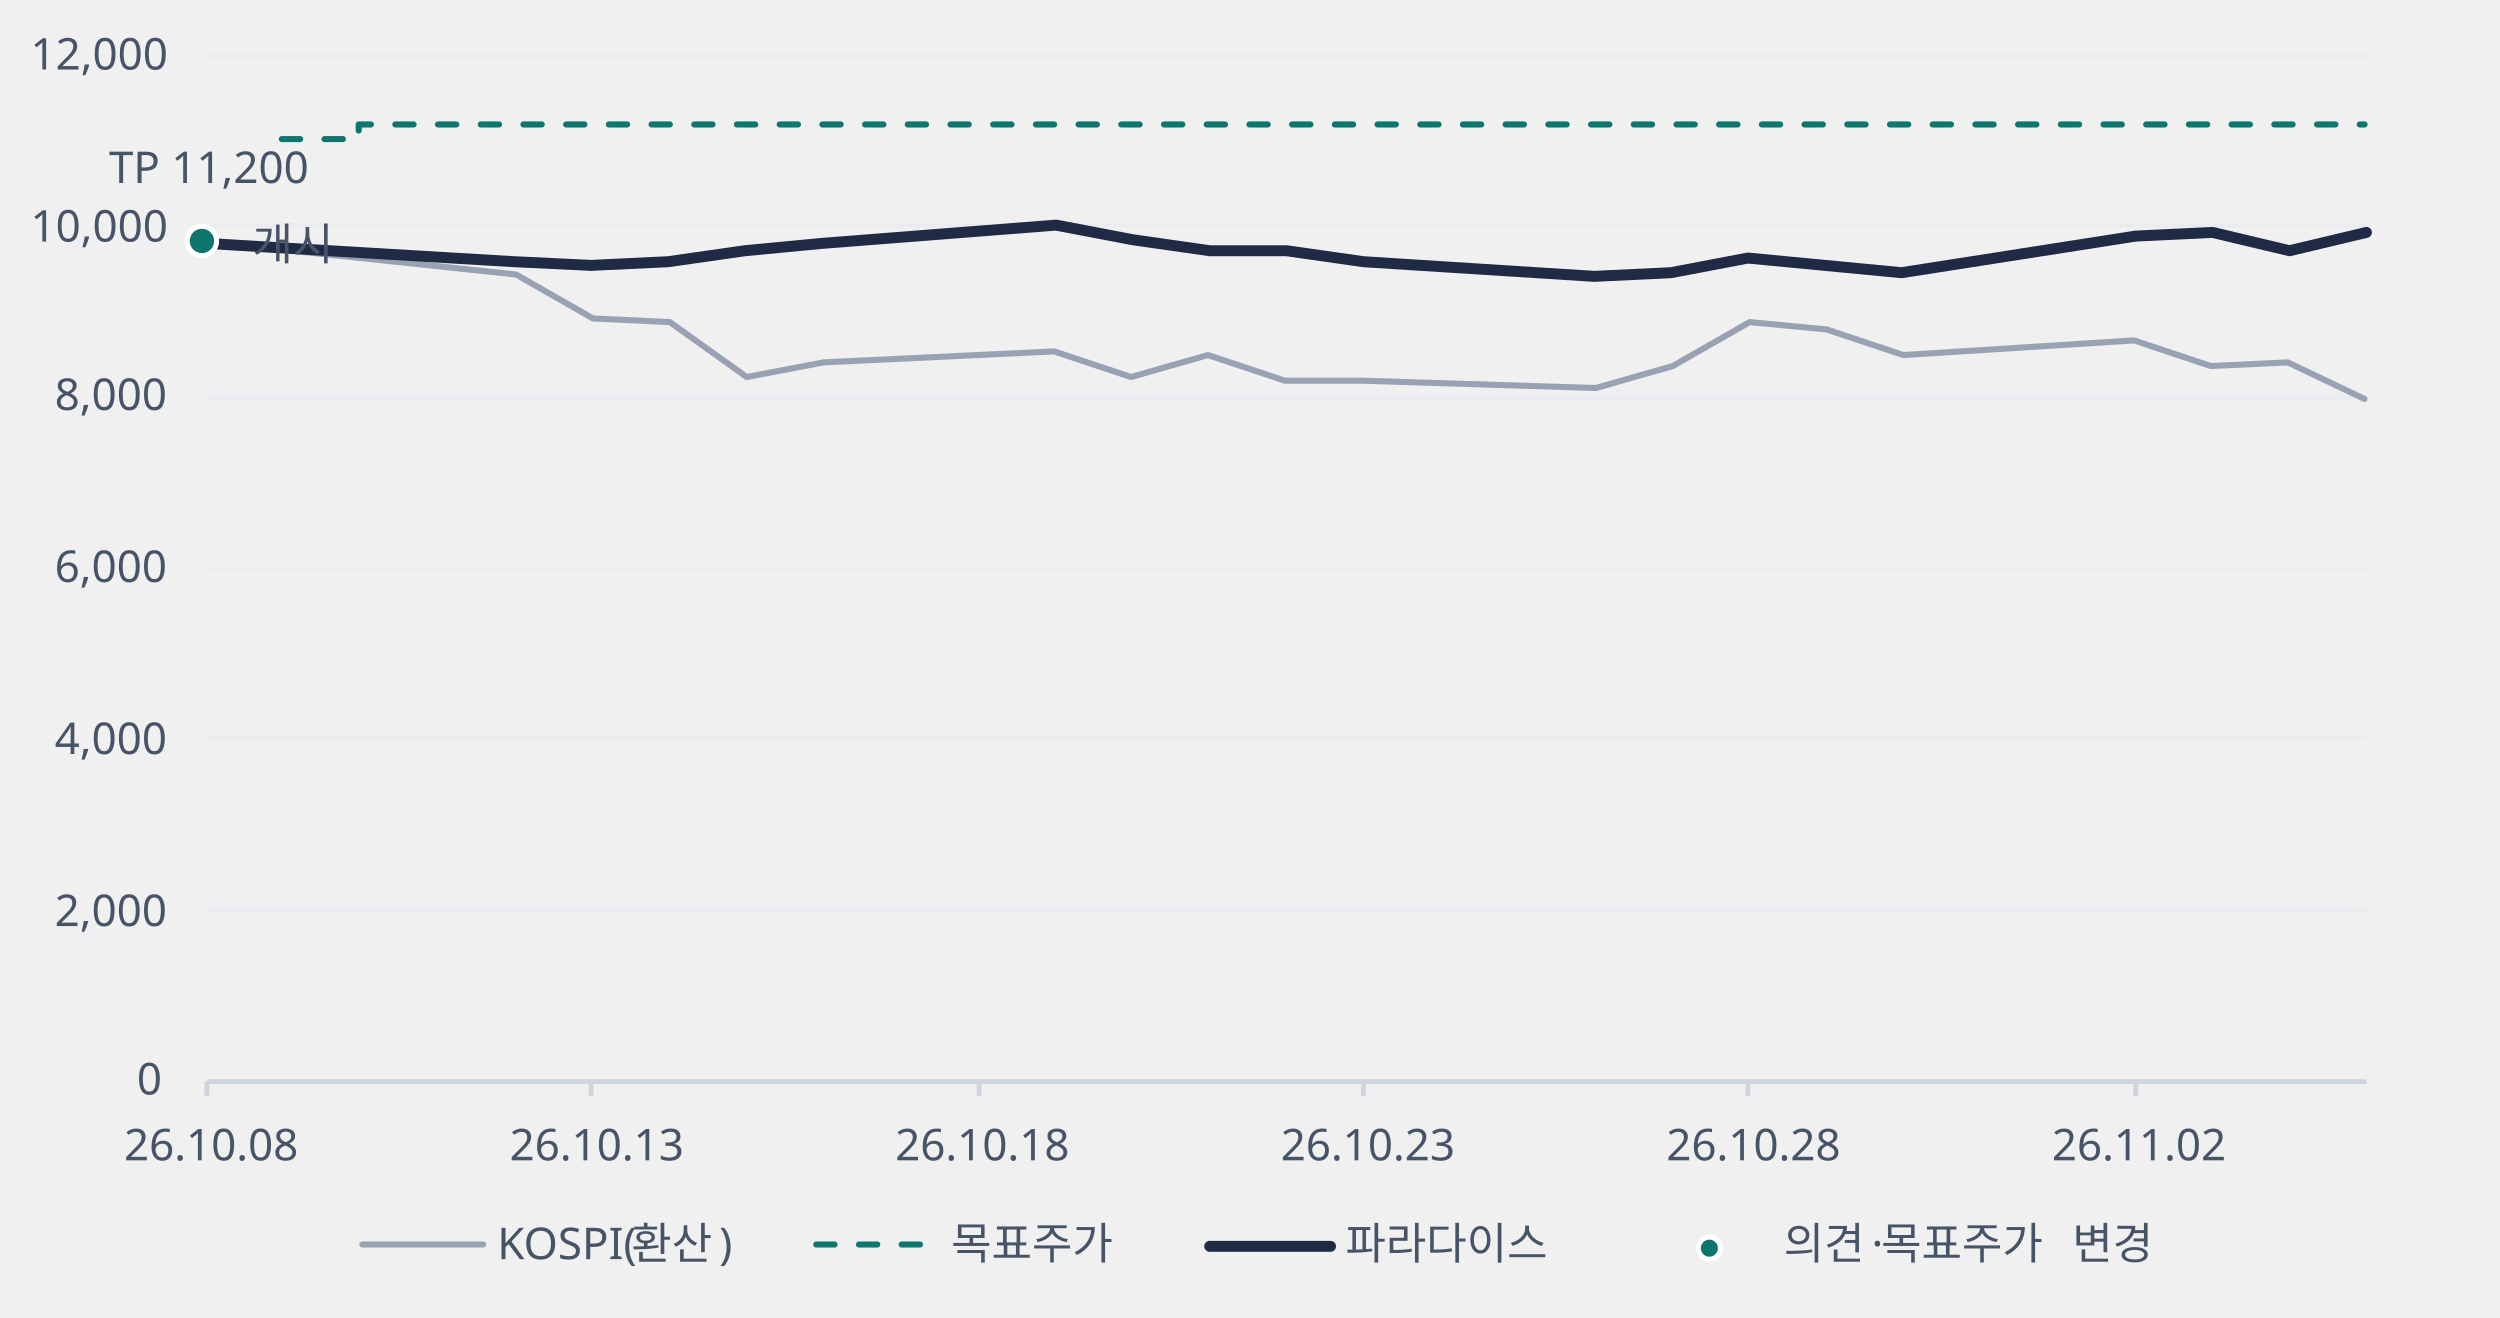
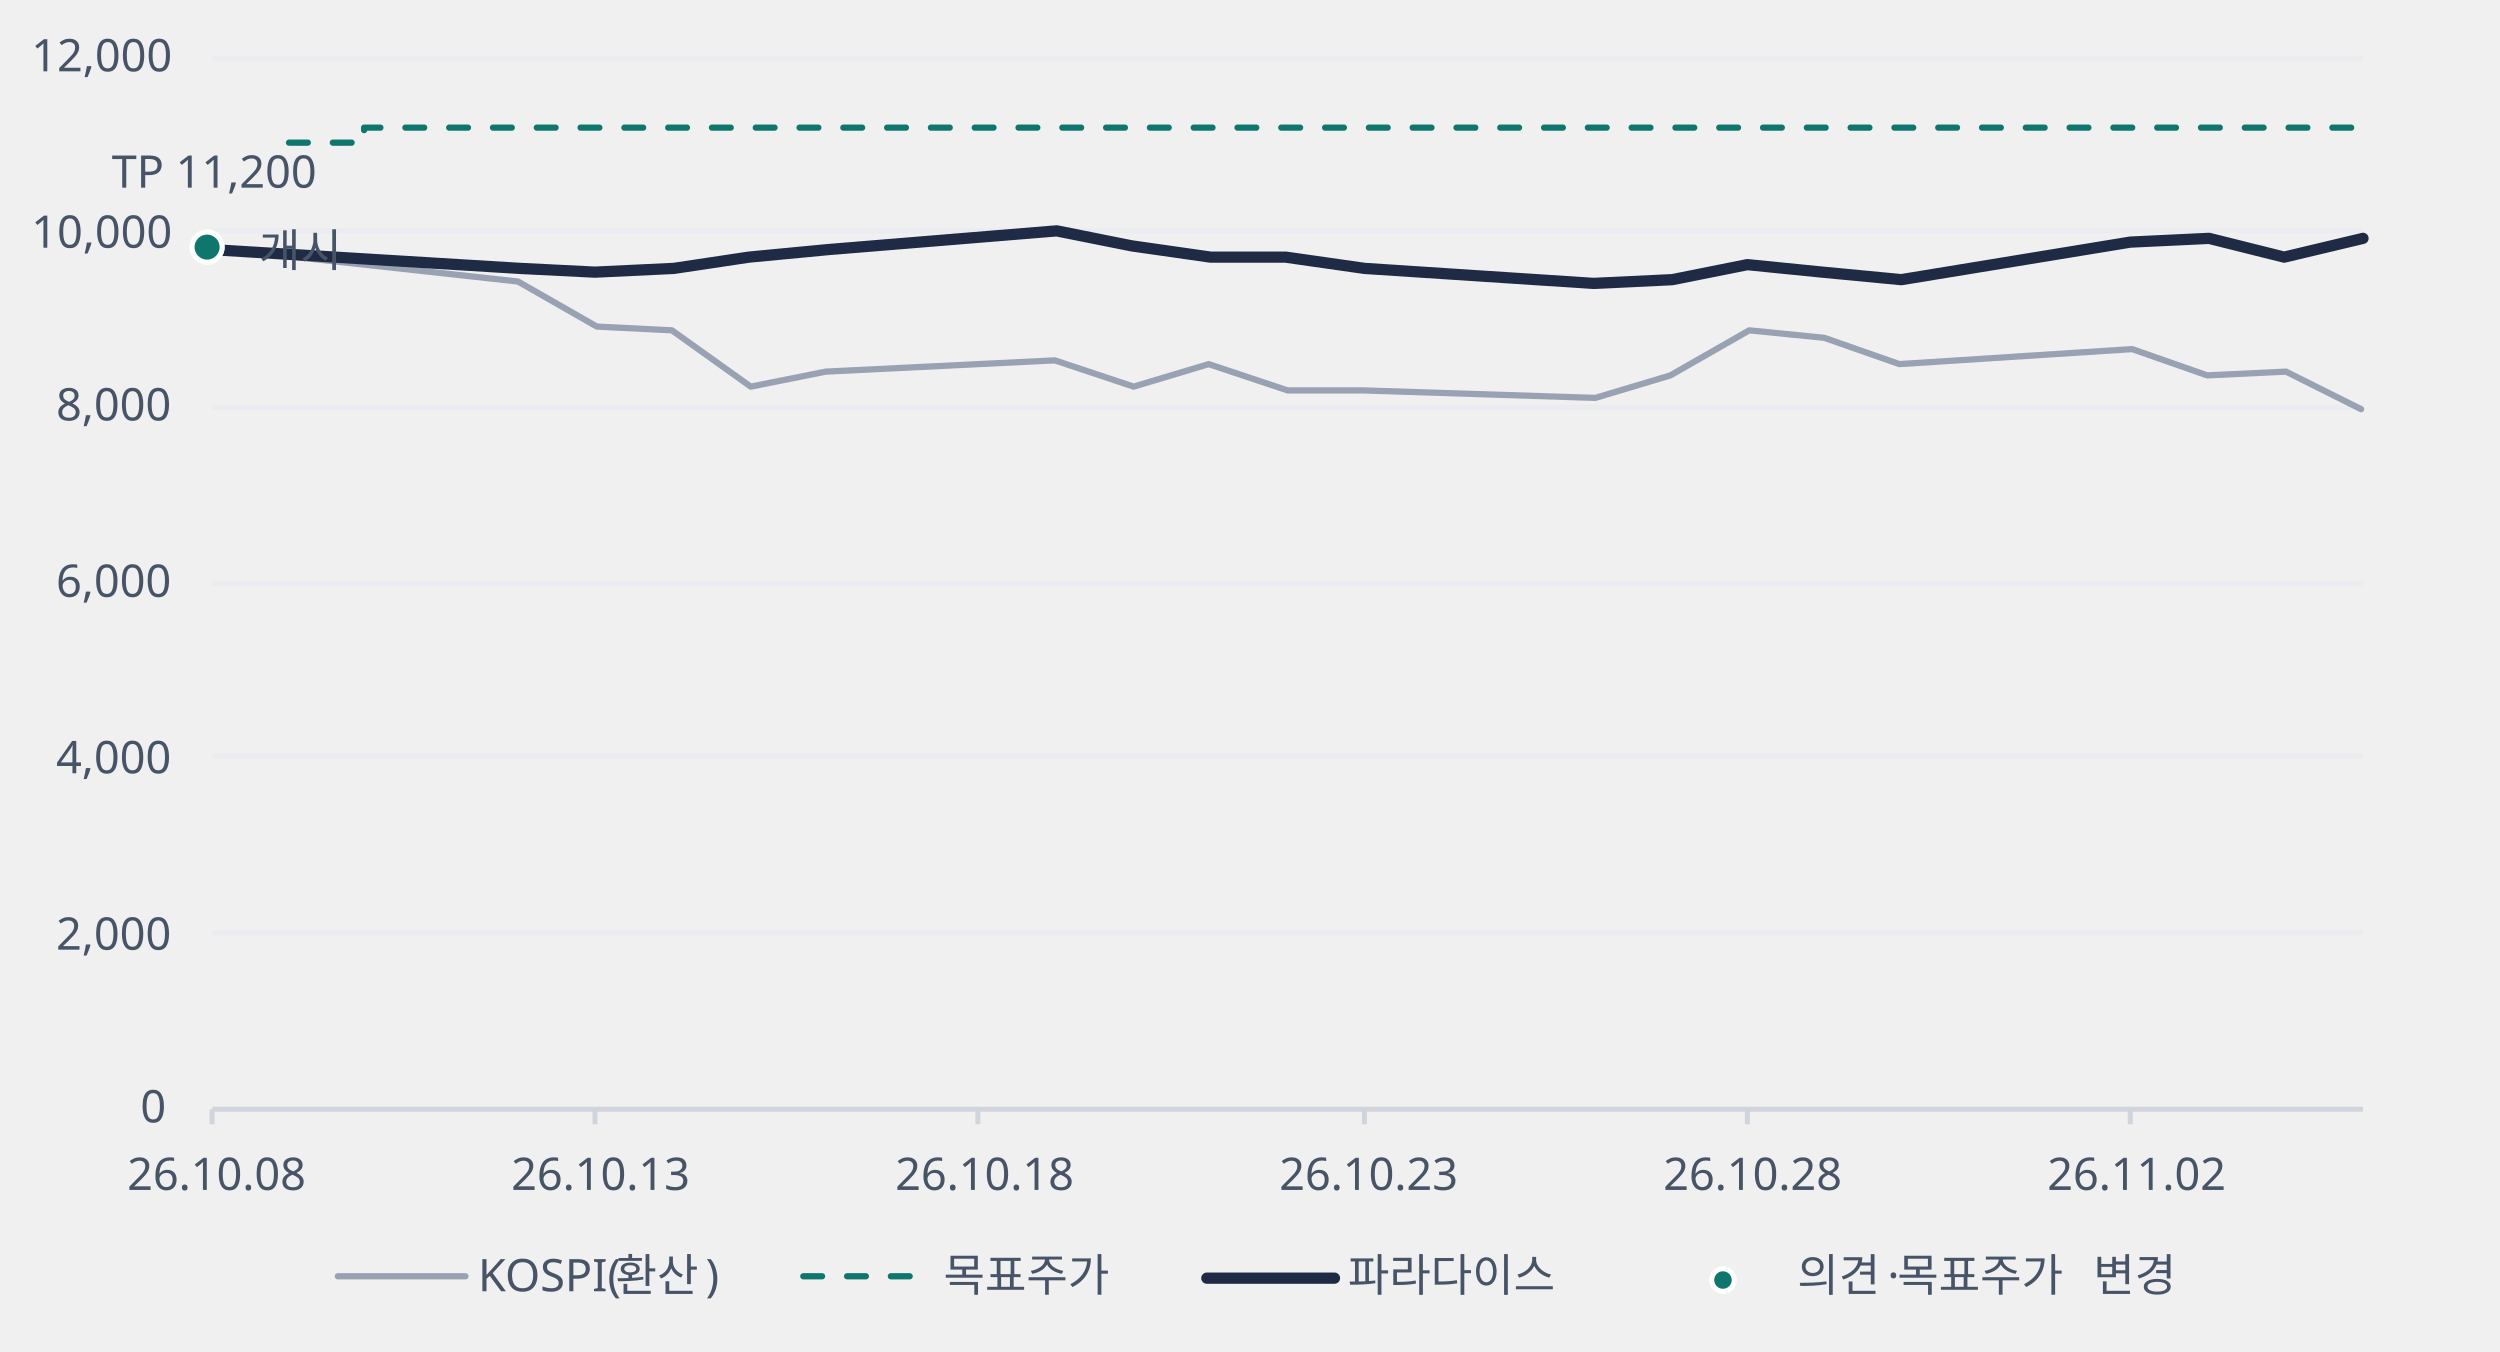
- <svg xmlns="http://www.w3.org/2000/svg" width="683" height="360" xml:space="preserve" overflow="hidden">
+ <svg xmlns="http://www.w3.org/2000/svg" width="666" height="360" xml:space="preserve" overflow="hidden">
  <defs>
    <clipPath id="clip0">
-       <rect x="763" y="13" width="683" height="360" />
+       <rect x="971" y="13" width="666" height="360" />
    </clipPath>
  </defs>
-   <g clip-path="url(#clip0)" transform="translate(-763 -13)">
+   <g clip-path="url(#clip0)" transform="translate(-971 -13)">
    <g>
-       <path d="M819.5 261.5 1409.5 261.5M819.5 214.5 1409.5 214.5M819.5 168.5 1409.5 168.5M819.5 121.5 1409.5 121.5M819.5 74.5 1409.5 74.5M819.5 28.5 1409.5 28.5" stroke="#EAECF0" stroke-width="1.333" stroke-linejoin="round" stroke-miterlimit="10" fill="none" />
+       <path d="M1027.5 261.5 1600.5 261.5M1027.5 214.5 1600.5 214.5M1027.5 168.5 1600.5 168.5M1027.5 121.5 1600.5 121.5M1027.5 74.5 1600.5 74.5M1027.5 28.5 1600.5 28.5" stroke="#EAECF0" stroke-width="1.333" stroke-linejoin="round" stroke-miterlimit="10" fill="none" />
    </g>
    <g>
-       <path d="M819.5 308.5 1409.5 308.5" stroke="#D0D5DD" stroke-width="1.333" stroke-linejoin="round" stroke-miterlimit="10" fill="none" fill-rule="evenodd" />
+       <path d="M1027.5 308.5 1600.5 308.5" stroke="#D0D5DD" stroke-width="1.333" stroke-linejoin="round" stroke-miterlimit="10" fill="none" fill-rule="evenodd" />
    </g>
    <g>
-       <path d="M819.5 308.5 819.5 312.5M924.5 308.5 924.5 312.5M1030.5 308.5 1030.5 312.5M1135.5 308.5 1135.5 312.5M1240.5 308.5 1240.5 312.5M1346.5 308.5 1346.5 312.5" stroke="#D0D5DD" stroke-width="1.333" stroke-linejoin="round" stroke-miterlimit="10" fill="none" />
+       <path d="M1027.5 308.5 1027.5 312.5M1129.5 308.5 1129.5 312.5M1231.5 308.5 1231.5 312.5M1334.5 308.5 1334.5 312.5M1436.5 308.5 1436.5 312.5M1538.5 308.5 1538.5 312.5" stroke="#D0D5DD" stroke-width="1.333" stroke-linejoin="round" stroke-miterlimit="10" fill="none" />
    </g>
    <g>
-       <path d="M819 79 904 88 925 100 946 101 967 116 988 112 1051 109 1072 116 1093 110 1114 117 1135 117 1199 119 1220 113 1241 101 1262 103 1283 110 1346 106 1367 113 1388 112 1409 122" stroke="#98A2B3" stroke-width="1.667" stroke-linecap="round" stroke-linejoin="round" stroke-miterlimit="10" fill="none" />
+       <path d="M1027 79 1109 88 1130 100 1150 101 1171 116 1191 112 1252 109 1273 116 1293 110 1314 117 1334 117 1396 119 1416 113 1437 101 1457 103 1477 110 1539 106 1559 113 1580 112 1600 122" stroke="#98A2B3" stroke-width="1.667" stroke-linecap="round" stroke-linejoin="round" stroke-miterlimit="10" fill="none" />
    </g>
    <g>
-       <path d="M840 51 861 51 861 47 1409 47" stroke="#0F766E" stroke-width="1.667" stroke-linecap="round" stroke-linejoin="round" stroke-miterlimit="10" stroke-dasharray="5 6.667" fill="none" />
+       <path d="M1048 51 1068 51 1068 47 1600 47" stroke="#0F766E" stroke-width="1.667" stroke-linecap="round" stroke-linejoin="round" stroke-miterlimit="10" stroke-dasharray="5 6.667" fill="none" />
    </g>
    <g>
-       <path d="M819.5 79.5 903.5 84.5 924.5 85.5 945.5 84.5 966.5 81.5 987.5 79.5 1051.5 74.5 1072.5 78.5 1093.5 81.5 1114.5 81.5 1135.5 84.5 1198.5 88.5 1219.5 87.5 1240.5 83.5 1261.5 85.5 1282.5 87.5 1346.5 77.5 1367.5 76.5 1388.5 81.5 1409.5 76.5" stroke="#1F2A44" stroke-width="3" stroke-linecap="round" stroke-linejoin="round" stroke-miterlimit="10" fill="none" />
+       <path d="M1027.5 79.5 1109.5 84.5 1129.5 85.5 1150.5 84.5 1170.5 81.5 1191.5 79.5 1252.5 74.5 1272.5 78.5 1293.5 81.5 1313.5 81.5 1334.5 84.5 1395.5 88.5 1416.5 87.5 1436.5 83.5 1456.5 85.5 1477.5 87.5 1538.5 77.5 1559.5 76.5 1579.5 81.5 1600.5 76.5" stroke="#1F2A44" stroke-width="3" stroke-linecap="round" stroke-linejoin="round" stroke-miterlimit="10" fill="none" />
    </g>
    <g>
-       <path d="M822.167 78.833C822.167 81.042 820.376 82.833 818.167 82.833 815.958 82.833 814.167 81.042 814.167 78.833 814.167 76.624 815.958 74.833 818.167 74.833 820.376 74.833 822.167 76.624 822.167 78.833Z" stroke="#FFFFFF" stroke-width="1.333" stroke-linejoin="round" stroke-miterlimit="10" fill="#0F766E" />
-       <path d="M822.167 78.833C822.167 81.042 820.376 82.833 818.167 82.833 815.958 82.833 814.167 81.042 814.167 78.833 814.167 76.624 815.958 74.833 818.167 74.833 820.376 74.833 822.167 76.624 822.167 78.833Z" stroke="#FFFFFF" stroke-width="1.333" stroke-linejoin="round" stroke-miterlimit="10" fill="#0F766E" />
+       <path d="M1030.17 78.833C1030.17 81.042 1028.38 82.833 1026.17 82.833 1023.96 82.833 1022.17 81.042 1022.17 78.833 1022.17 76.624 1023.96 74.833 1026.17 74.833 1028.38 74.833 1030.17 76.624 1030.17 78.833Z" stroke="#FFFFFF" stroke-width="1.333" stroke-linejoin="round" stroke-miterlimit="10" fill="#0F766E" />
+       <path d="M1030.17 78.833C1030.17 81.042 1028.38 82.833 1026.17 82.833 1023.96 82.833 1022.17 81.042 1022.17 78.833 1022.17 76.624 1023.96 74.833 1026.17 74.833 1028.38 74.833 1030.17 76.624 1030.17 78.833Z" stroke="#FFFFFF" stroke-width="1.333" stroke-linejoin="round" stroke-miterlimit="10" fill="#0F766E" />
    </g>
    <g>
-       <text fill="#475467" font-family="Malgun Gothic,Malgun Gothic_MSFontService,sans-serif" font-weight="400" font-size="12" transform="translate(831.994 84)">개시</text>
+       <text fill="#475467" font-family="Malgun Gothic,Malgun Gothic_MSFontService,sans-serif" font-weight="400" font-size="12" transform="translate(1039.99 84)">개시</text>
    </g>
    <g>
-       <text fill="#475467" font-family="Malgun Gothic,Malgun Gothic_MSFontService,sans-serif" font-weight="400" font-size="12" transform="translate(792.76 63)">TP 11,200</text>
+       <text fill="#475467" font-family="Malgun Gothic,Malgun Gothic_MSFontService,sans-serif" font-weight="400" font-size="12" transform="translate(1000.76 63)">TP 11,200</text>
    </g>
    <g>
-       <text fill="#475467" font-family="Malgun Gothic,Malgun Gothic_MSFontService,sans-serif" font-weight="400" font-size="12" transform="translate(800.387 312)">0</text>
+       <text fill="#475467" font-family="Malgun Gothic,Malgun Gothic_MSFontService,sans-serif" font-weight="400" font-size="12" transform="translate(1008.39 312)">0</text>
    </g>
    <g>
-       <text fill="#475467" font-family="Malgun Gothic,Malgun Gothic_MSFontService,sans-serif" font-weight="400" font-size="12" transform="translate(777.94 266)">2,000</text>
+       <text fill="#475467" font-family="Malgun Gothic,Malgun Gothic_MSFontService,sans-serif" font-weight="400" font-size="12" transform="translate(985.94 266)">2,000</text>
    </g>
    <g>
-       <text fill="#475467" font-family="Malgun Gothic,Malgun Gothic_MSFontService,sans-serif" font-weight="400" font-size="12" transform="translate(777.94 219)">4,000</text>
+       <text fill="#475467" font-family="Malgun Gothic,Malgun Gothic_MSFontService,sans-serif" font-weight="400" font-size="12" transform="translate(985.94 219)">4,000</text>
    </g>
    <g>
-       <text fill="#475467" font-family="Malgun Gothic,Malgun Gothic_MSFontService,sans-serif" font-weight="400" font-size="12" transform="translate(777.94 172)">6,000</text>
+       <text fill="#475467" font-family="Malgun Gothic,Malgun Gothic_MSFontService,sans-serif" font-weight="400" font-size="12" transform="translate(985.94 172)">6,000</text>
    </g>
    <g>
-       <text fill="#475467" font-family="Malgun Gothic,Malgun Gothic_MSFontService,sans-serif" font-weight="400" font-size="12" transform="translate(777.94 125)">8,000</text>
+       <text fill="#475467" font-family="Malgun Gothic,Malgun Gothic_MSFontService,sans-serif" font-weight="400" font-size="12" transform="translate(985.94 125)">8,000</text>
    </g>
    <g>
-       <text fill="#475467" font-family="Malgun Gothic,Malgun Gothic_MSFontService,sans-serif" font-weight="400" font-size="12" transform="translate(771.333 79)">10,000</text>
+       <text fill="#475467" font-family="Malgun Gothic,Malgun Gothic_MSFontService,sans-serif" font-weight="400" font-size="12" transform="translate(979.333 79)">10,000</text>
    </g>
    <g>
-       <text fill="#475467" font-family="Malgun Gothic,Malgun Gothic_MSFontService,sans-serif" font-weight="400" font-size="12" transform="translate(771.333 32)">12,000</text>
+       <text fill="#475467" font-family="Malgun Gothic,Malgun Gothic_MSFontService,sans-serif" font-weight="400" font-size="12" transform="translate(979.333 32)">12,000</text>
    </g>
    <g>
-       <text fill="#475467" font-family="Malgun Gothic,Malgun Gothic_MSFontService,sans-serif" font-weight="400" font-size="12" transform="translate(796.88 330)">26.10.08</text>
+       <text fill="#475467" font-family="Malgun Gothic,Malgun Gothic_MSFontService,sans-serif" font-weight="400" font-size="12" transform="translate(1004.88 330)">26.10.08</text>
    </g>
    <g>
-       <text fill="#475467" font-family="Malgun Gothic,Malgun Gothic_MSFontService,sans-serif" font-weight="400" font-size="12" transform="translate(902.218 330)">26.10.13</text>
+       <text fill="#475467" font-family="Malgun Gothic,Malgun Gothic_MSFontService,sans-serif" font-weight="400" font-size="12" transform="translate(1107.18 330)">26.10.13</text>
    </g>
    <g>
-       <text fill="#475467" font-family="Malgun Gothic,Malgun Gothic_MSFontService,sans-serif" font-weight="400" font-size="12" transform="translate(1007.56 330)">26.10.18</text>
+       <text fill="#475467" font-family="Malgun Gothic,Malgun Gothic_MSFontService,sans-serif" font-weight="400" font-size="12" transform="translate(1209.48 330)">26.10.18</text>
    </g>
    <g>
-       <text fill="#475467" font-family="Malgun Gothic,Malgun Gothic_MSFontService,sans-serif" font-weight="400" font-size="12" transform="translate(1112.89 330)">26.10.23</text>
+       <text fill="#475467" font-family="Malgun Gothic,Malgun Gothic_MSFontService,sans-serif" font-weight="400" font-size="12" transform="translate(1311.79 330)">26.10.23</text>
    </g>
    <g>
-       <text fill="#475467" font-family="Malgun Gothic,Malgun Gothic_MSFontService,sans-serif" font-weight="400" font-size="12" transform="translate(1218.23 330)">26.10.28</text>
+       <text fill="#475467" font-family="Malgun Gothic,Malgun Gothic_MSFontService,sans-serif" font-weight="400" font-size="12" transform="translate(1414.09 330)">26.10.28</text>
    </g>
    <g>
-       <text fill="#475467" font-family="Malgun Gothic,Malgun Gothic_MSFontService,sans-serif" font-weight="400" font-size="12" transform="translate(1323.57 330)">26.11.02</text>
+       <text fill="#475467" font-family="Malgun Gothic,Malgun Gothic_MSFontService,sans-serif" font-weight="400" font-size="12" transform="translate(1516.39 330)">26.11.02</text>
    </g>
    <g>
-       <path d="M862 353 895 353" stroke="#98A2B3" stroke-width="1.667" stroke-linecap="round" stroke-linejoin="round" stroke-miterlimit="10" fill="none" fill-rule="evenodd" />
+       <path d="M1061 353 1095 353" stroke="#98A2B3" stroke-width="1.667" stroke-linecap="round" stroke-linejoin="round" stroke-miterlimit="10" fill="none" fill-rule="evenodd" />
    </g>
    <g>
-       <text fill="#475467" font-family="Malgun Gothic,Malgun Gothic_MSFontService,sans-serif" font-weight="400" font-size="12" transform="translate(898.853 357)">KOSPI(</text>
+       <text fill="#475467" font-family="Malgun Gothic,Malgun Gothic_MSFontService,sans-serif" font-weight="400" font-size="12" transform="translate(1098.35 357)">KOSPI(</text>
    </g>
    <g>
-       <text fill="#475467" font-family="Malgun Gothic,Malgun Gothic_MSFontService,sans-serif" font-weight="400" font-size="12" transform="translate(935.473 357)">환산</text>
+       <text fill="#475467" font-family="Malgun Gothic,Malgun Gothic_MSFontService,sans-serif" font-weight="400" font-size="12" transform="translate(1134.97 357)">환산</text>
    </g>
    <g>
-       <text fill="#475467" font-family="Malgun Gothic,Malgun Gothic_MSFontService,sans-serif" font-weight="400" font-size="12" transform="translate(959.473 357)">)</text>
+       <text fill="#475467" font-family="Malgun Gothic,Malgun Gothic_MSFontService,sans-serif" font-weight="400" font-size="12" transform="translate(1158.97 357)">)</text>
    </g>
    <g>
-       <path d="M986 353 1019 353" stroke="#0F766E" stroke-width="1.667" stroke-linecap="round" stroke-linejoin="round" stroke-miterlimit="10" stroke-dasharray="5 6.667" fill="none" fill-rule="evenodd" />
+       <path d="M1185 353 1219 353" stroke="#0F766E" stroke-width="1.667" stroke-linecap="round" stroke-linejoin="round" stroke-miterlimit="10" stroke-dasharray="5 6.667" fill="none" fill-rule="evenodd" />
    </g>
    <g>
-       <text fill="#475467" font-family="Malgun Gothic,Malgun Gothic_MSFontService,sans-serif" font-weight="400" font-size="12" transform="translate(1022.85 357)">목표주가</text>
+       <text fill="#475467" font-family="Malgun Gothic,Malgun Gothic_MSFontService,sans-serif" font-weight="400" font-size="12" transform="translate(1222.35 357)">목표주가</text>
    </g>
    <g>
-       <path d="M1093.5 353.5 1126.5 353.5" stroke="#1F2A44" stroke-width="3" stroke-linecap="round" stroke-linejoin="round" stroke-miterlimit="10" fill="none" fill-rule="evenodd" />
+       <path d="M1292.5 353.5 1326.5 353.5" stroke="#1F2A44" stroke-width="3" stroke-linecap="round" stroke-linejoin="round" stroke-miterlimit="10" fill="none" fill-rule="evenodd" />
    </g>
    <g>
-       <text fill="#475467" font-family="Malgun Gothic,Malgun Gothic_MSFontService,sans-serif" font-weight="400" font-size="12" transform="translate(1130.58 357)">파라다이스</text>
+       <text fill="#475467" font-family="Malgun Gothic,Malgun Gothic_MSFontService,sans-serif" font-weight="400" font-size="12" transform="translate(1330.08 357)">파라다이스</text>
    </g>
    <g>
-       <path d="M1233 354C1233 355.657 1231.66 357 1230 357 1228.34 357 1227 355.657 1227 354 1227 352.343 1228.34 351 1230 351 1231.66 351 1233 352.343 1233 354Z" stroke="#FFFFFF" stroke-width="1.333" stroke-linejoin="round" stroke-miterlimit="10" fill="#0F766E" />
+       <path d="M1433 354C1433 355.657 1431.66 357 1430 357 1428.34 357 1427 355.657 1427 354 1427 352.343 1428.34 351 1430 351 1431.66 351 1433 352.343 1433 354Z" stroke="#FFFFFF" stroke-width="1.333" stroke-linejoin="round" stroke-miterlimit="10" fill="#0F766E" />
    </g>
    <g>
-       <text fill="#475467" font-family="Malgun Gothic,Malgun Gothic_MSFontService,sans-serif" font-weight="400" font-size="12" transform="translate(1250.3 357)">의견</text>
+       <text fill="#475467" font-family="Malgun Gothic,Malgun Gothic_MSFontService,sans-serif" font-weight="400" font-size="12" transform="translate(1449.8 357)">의견</text>
    </g>
    <g>
-       <text fill="#475467" font-family="Malgun Gothic,Malgun Gothic_MSFontService,sans-serif" font-weight="400" font-size="12" transform="translate(1274.3 357)">·</text>
+       <text fill="#475467" font-family="Malgun Gothic,Malgun Gothic_MSFontService,sans-serif" font-weight="400" font-size="12" transform="translate(1473.8 357)">·</text>
    </g>
    <g>
-       <text fill="#475467" font-family="Malgun Gothic,Malgun Gothic_MSFontService,sans-serif" font-weight="400" font-size="12" transform="translate(1276.93 357)">목표주가</text>
+       <text fill="#475467" font-family="Malgun Gothic,Malgun Gothic_MSFontService,sans-serif" font-weight="400" font-size="12" transform="translate(1476.43 357)">목표주가</text>
    </g>
    <g>
-       <text fill="#475467" font-family="Malgun Gothic,Malgun Gothic_MSFontService,sans-serif" font-weight="400" font-size="12" transform="translate(1329.15 357)">변경</text>
+       <text fill="#475467" font-family="Malgun Gothic,Malgun Gothic_MSFontService,sans-serif" font-weight="400" font-size="12" transform="translate(1528.65 357)">변경</text>
    </g>
  </g>
</svg>
